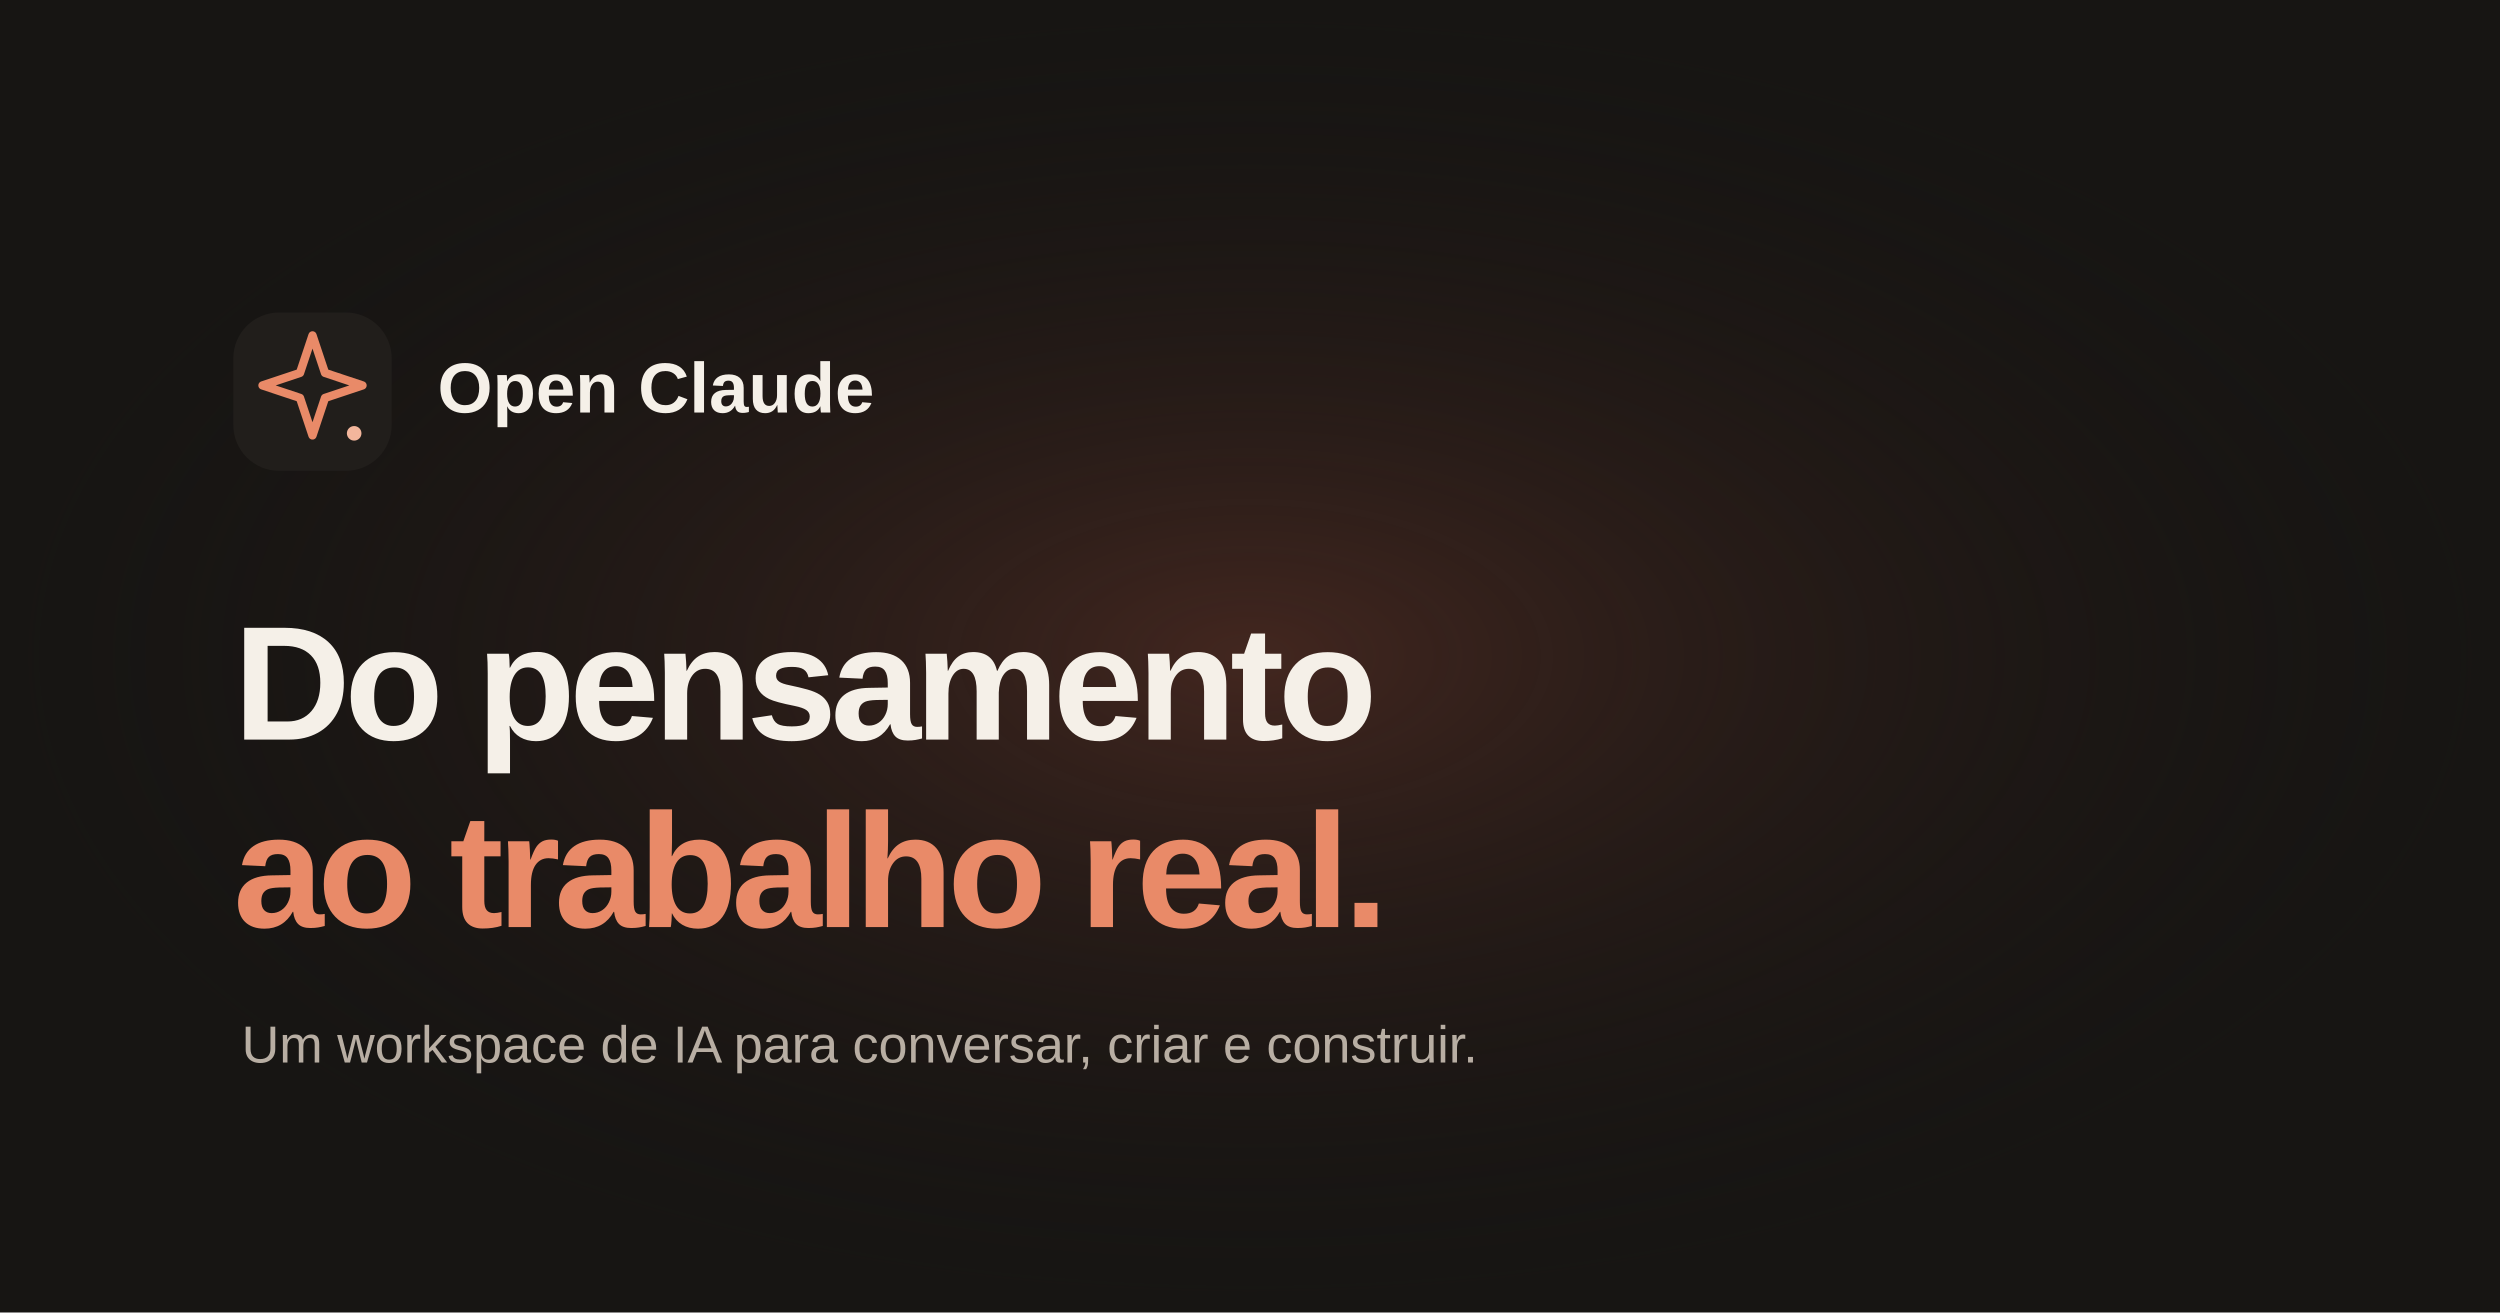
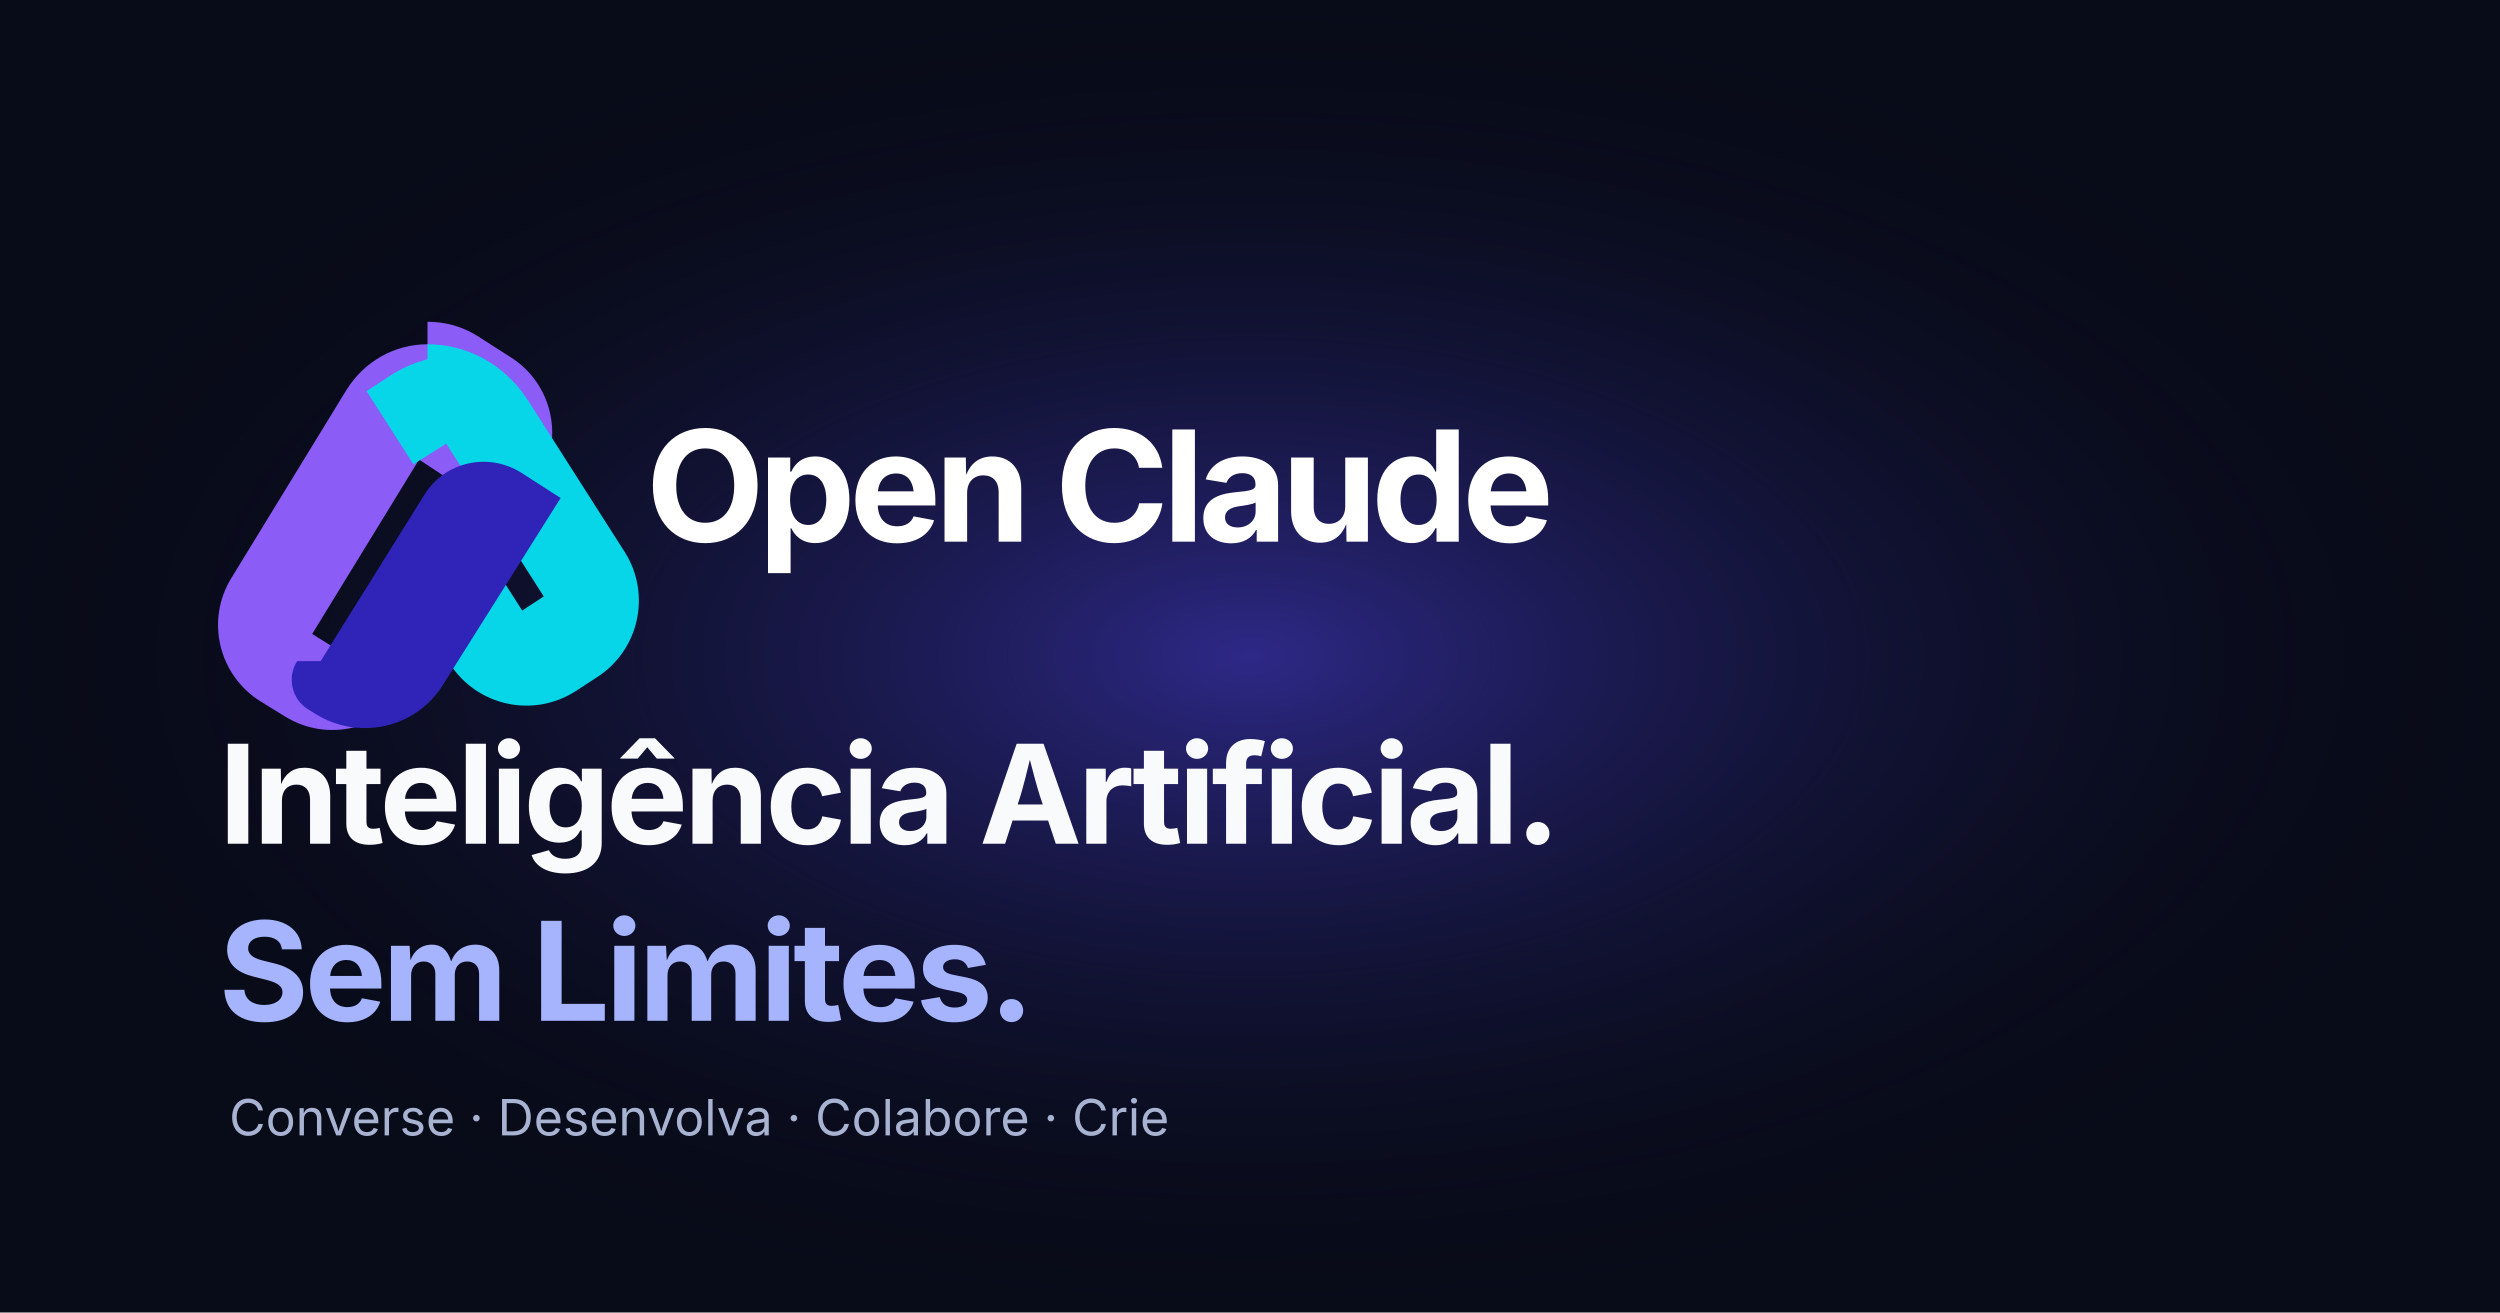
<svg xmlns="http://www.w3.org/2000/svg" width="1200" height="630" viewBox="0 0 1200 630">
  <defs>
-     <radialGradient id="warm">
-       <stop offset="0" stop-color="#5a3026" stop-opacity=".65" />
-       <stop offset="1" stop-color="#171513" stop-opacity="0" />
+     <radialGradient id="glow">
+       <stop offset="0" stop-color="#3730a3" stop-opacity=".8" />
+       <stop offset="1" stop-color="#080b18" stop-opacity="0" />
    </radialGradient>
+     <linearGradient id="word" x1="150" y1="180" x2="850" y2="430">
+       <stop stop-color="#fff" />
+       <stop offset="1" stop-color="#c7d2fe" />
+     </linearGradient>
  </defs>
-   <rect width="1200" height="630" fill="#171513" />
-   <rect width="1200" height="630" fill="url(#warm)" />
-   <g transform="translate(112 150)">
-     <rect width="76" height="76" rx="22" fill="#211e1b" />
-     <path d="M38 11 44 29 62 35 44 41 38 59 32 41 14 35 32 29Z" fill="none" stroke="#e98a68" stroke-width="4" stroke-linejoin="round" />
-     <circle cx="58" cy="58" r="3.5" fill="#f3b69c" />
+   <rect width="1200" height="630" fill="#080b18" />
+   <rect width="1200" height="630" fill="url(#glow)" />
+   <g transform="translate(90 145) scale(.45)">
+     <path d="M256 45c-35 0-67 18-86 48L47 294c-28 45-14 104 31 132l26 16c45 28 104 14 132-31l139-222c27-44 14-102-30-130l-36-23c-16-10-34-15-53-15Zm-9 123 41 27-115 184-40-25 114-186Z" fill="#8b5cf6" />
+     <path d="M256 45c43 0 82 22 106 58l104 163c29 45 16 105-29 134l-23 15c-45 29-105 16-134-29l-34-52 81-52 30 47 23-15L276 151l-35 22-50-78 23-15c13-9 27-15 42-19Z" fill="#06d6e8" />
+     <path d="m142 383 111-178c22-35 68-45 103-23l42 27-126 200c-29 46-90 59-136 30l-8-5c-17-11-22-34-11-51Z" fill="#3023b8" />
  </g>
-   <text x="210" y="198" fill="#f5f0e8" font-family="Arial,sans-serif" font-size="34" font-weight="600">Open Claude</text>
-   <text x="112" y="355" fill="#f5f0e8" font-family="Arial,sans-serif" font-size="78" font-weight="600" letter-spacing="-3">Do pensamento</text>
-   <text x="112" y="445" fill="#e98a68" font-family="Arial,sans-serif" font-size="78" font-weight="600" letter-spacing="-3">ao trabalho real.</text>
-   <text x="116" y="510" fill="#b8aea3" font-family="Arial,sans-serif" font-size="25">Um workspace de IA para conversar, criar e construir.</text>
+   <text x="310" y="260" fill="url(#word)" font-family="Inter,Arial,sans-serif" font-size="74" font-weight="750" letter-spacing="-3">Open Claude</text>
+   <text x="105" y="405" fill="#f8fafc" font-family="Inter,Arial,sans-serif" font-size="66" font-weight="700" letter-spacing="-2">Inteligência Artificial.</text>
+   <text x="105" y="490" fill="#a5b4fc" font-family="Inter,Arial,sans-serif" font-size="66" font-weight="700" letter-spacing="-2">Sem Limites.</text>
+   <text x="110" y="545" fill="#a8b2d1" font-family="Inter,Arial,sans-serif" font-size="24">Converse · Desenvolva · Colabore · Crie</text>
</svg>
